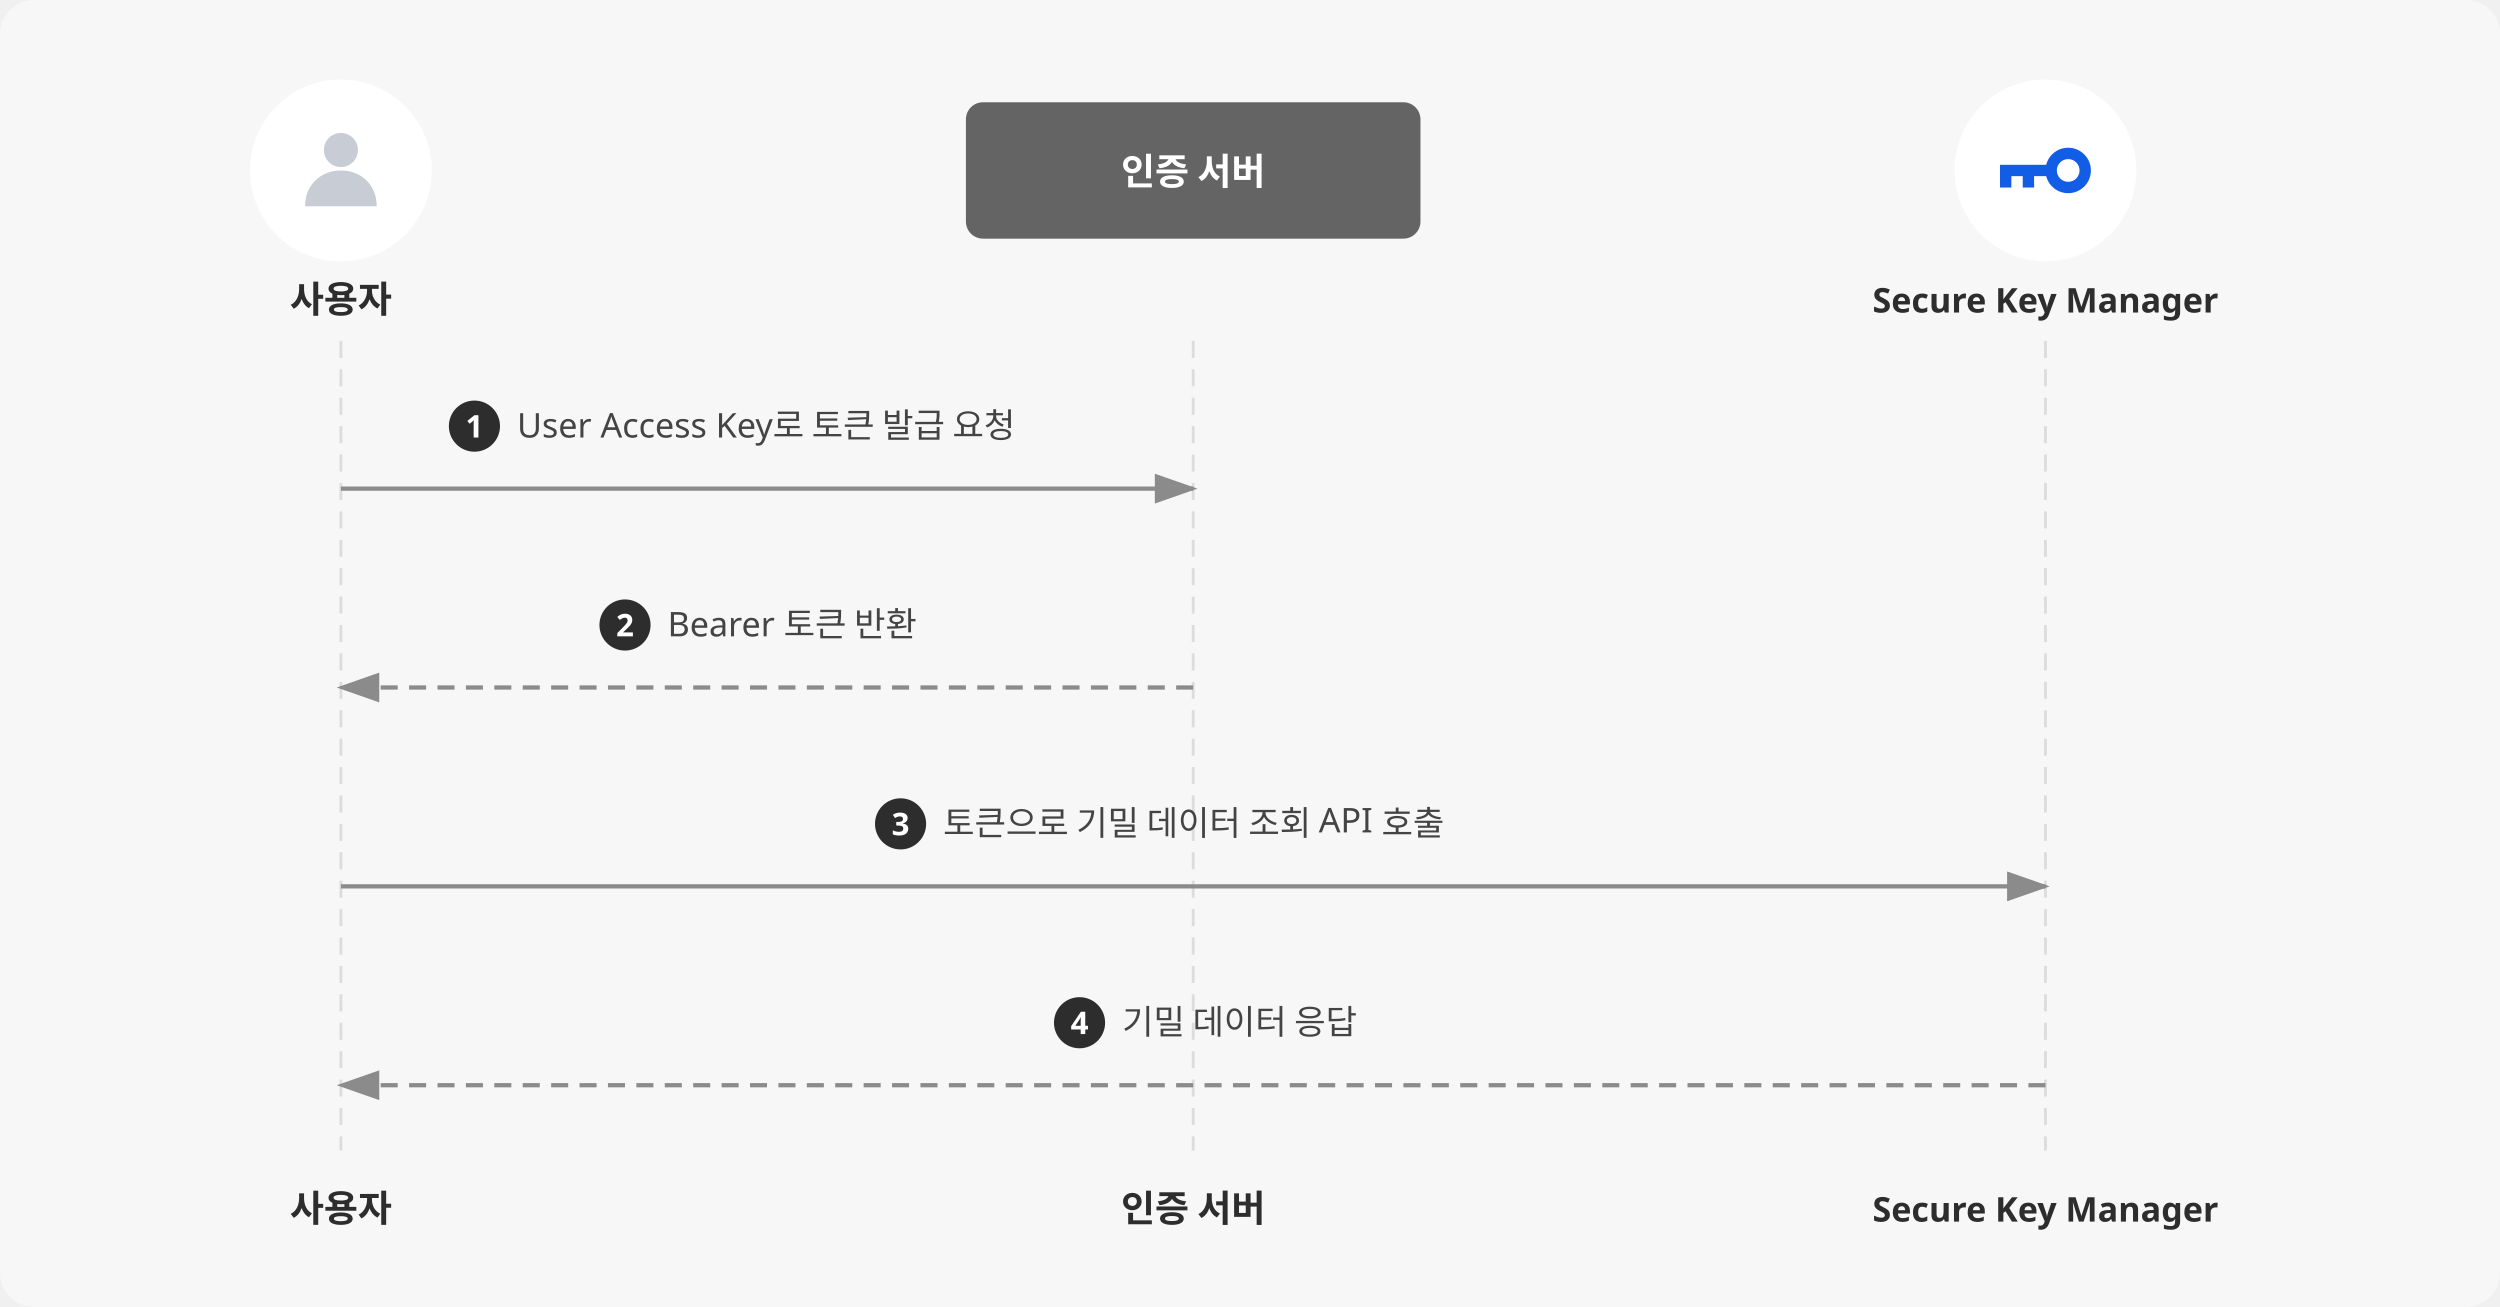
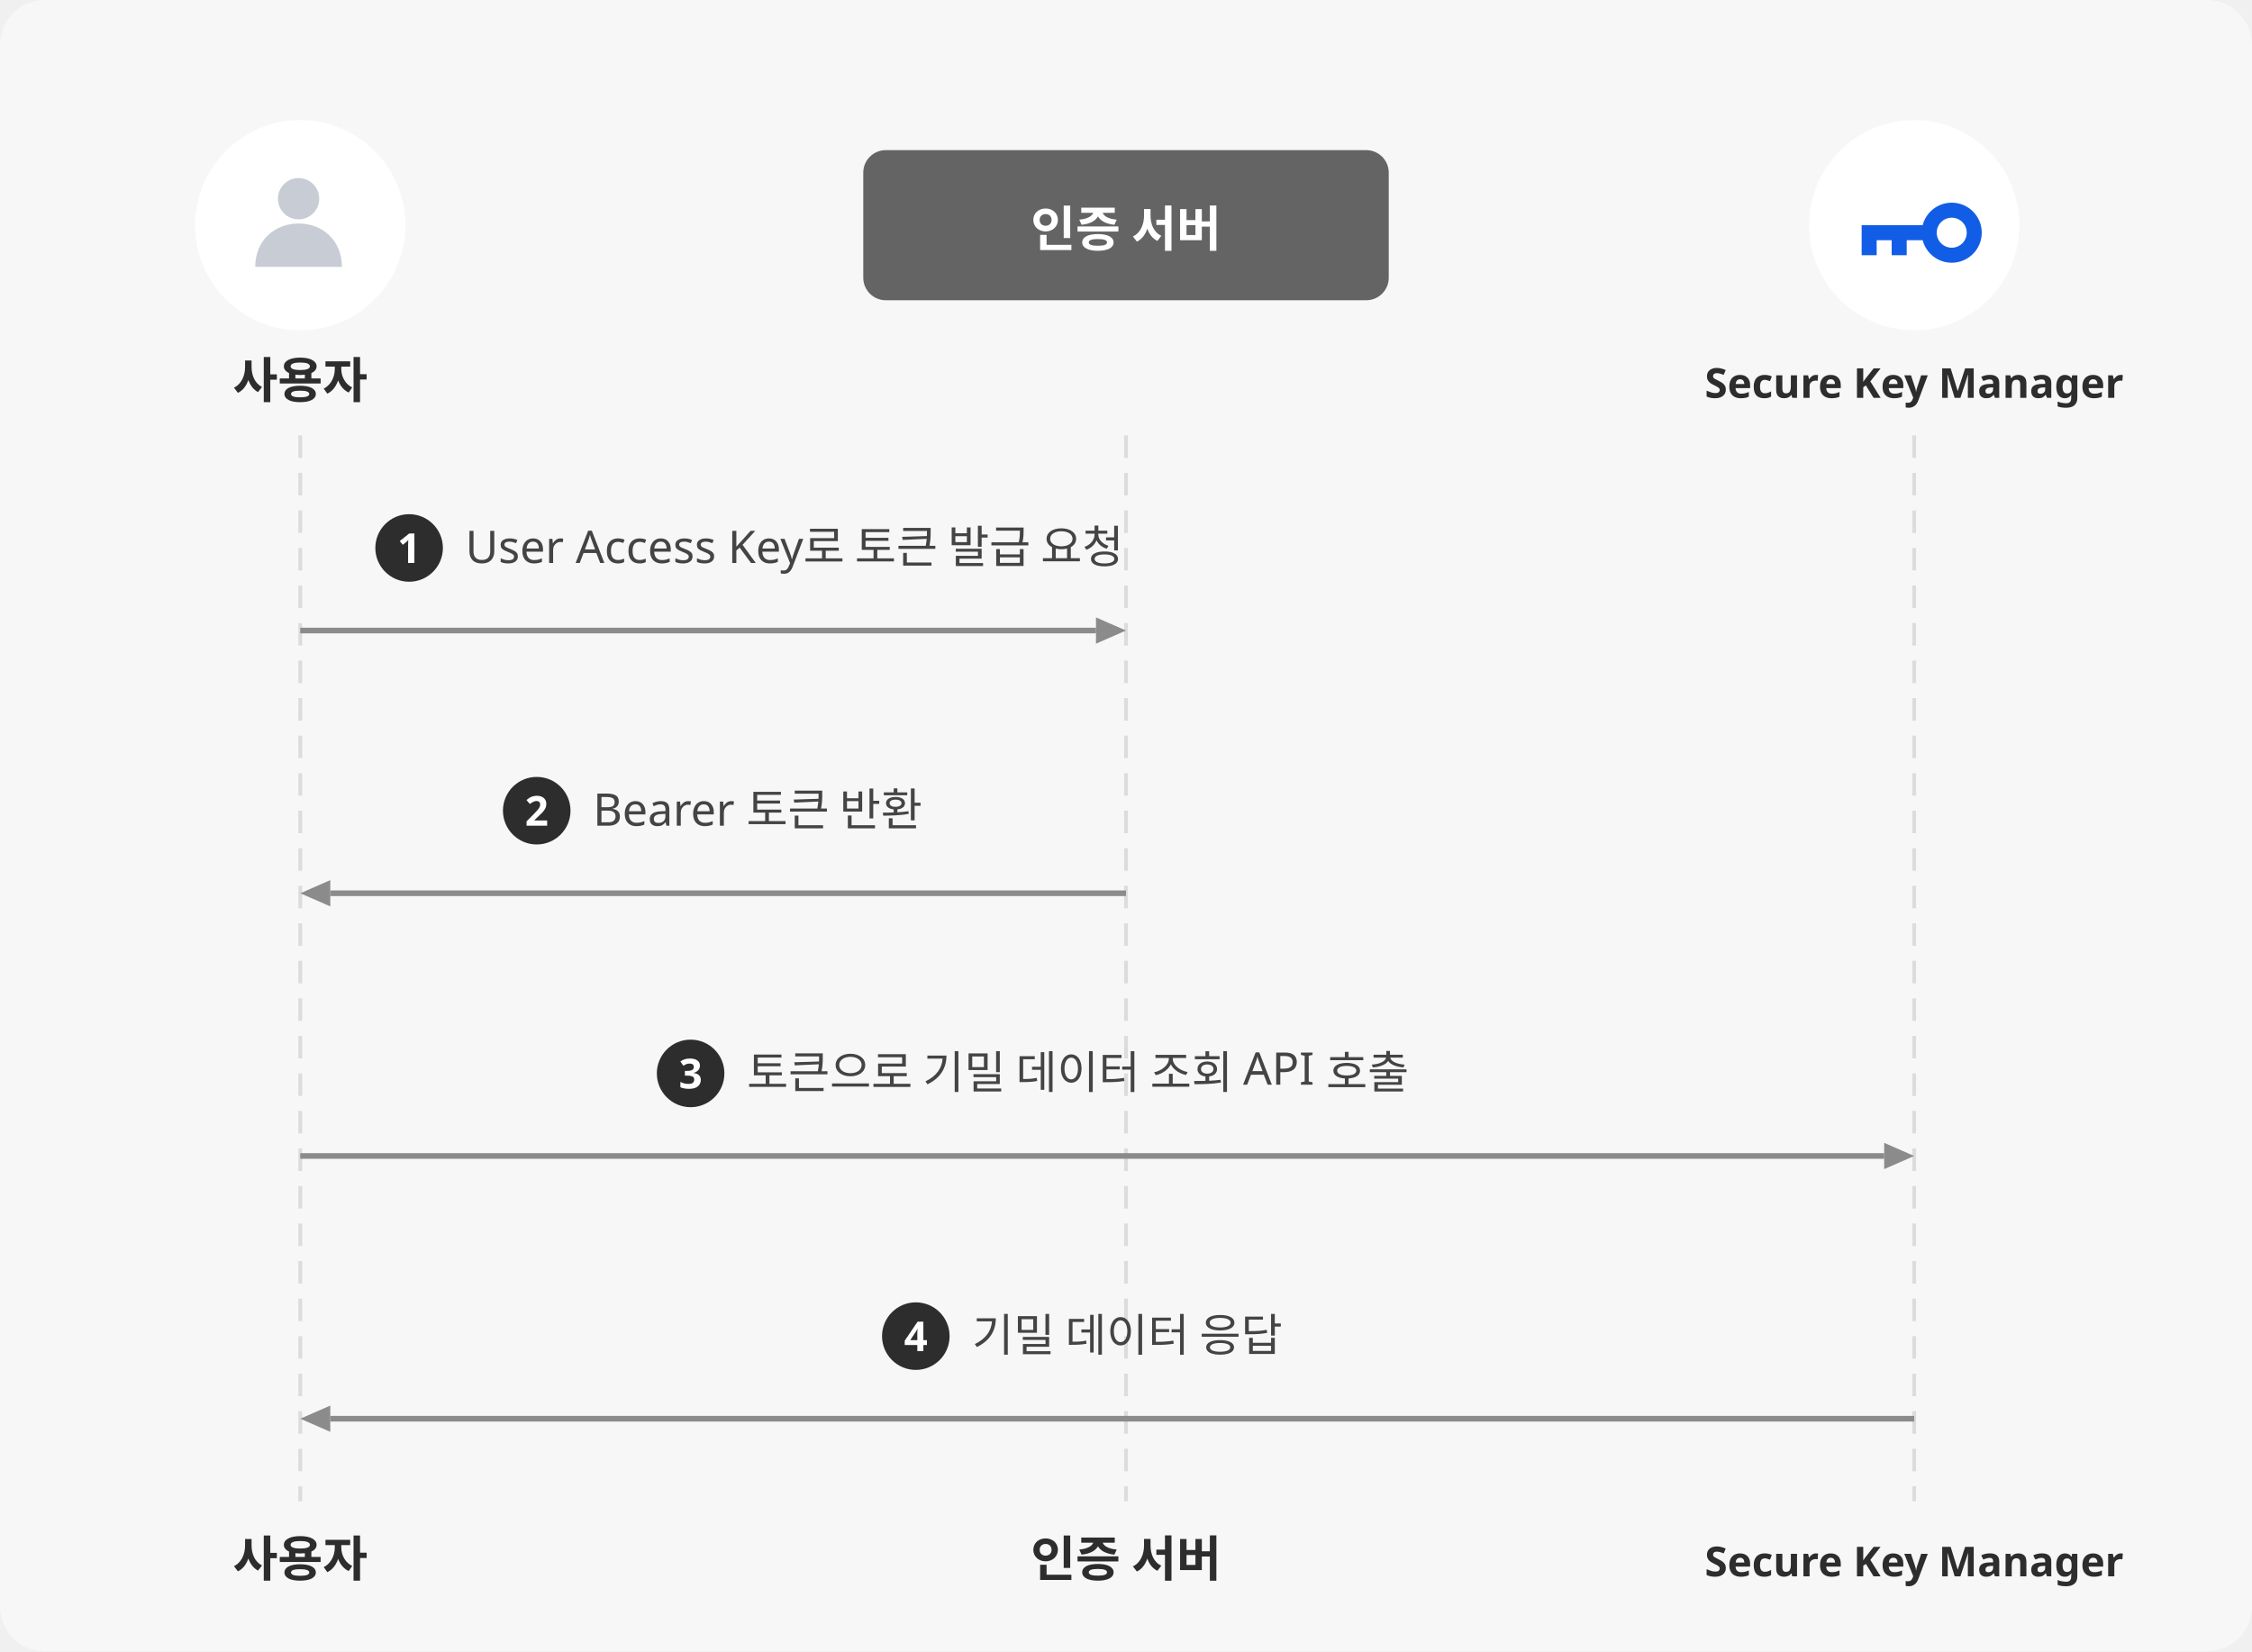
- <svg xmlns="http://www.w3.org/2000/svg" viewBox="0 0 880 460" font-family="'Pretendard', sans-serif">
-   <rect width="880" height="460" rx="12" fill="#F7F7F7" />
-   <defs>
-     <marker id="arrowhead" markerWidth="10" markerHeight="7" refX="9" refY="3.5" orient="auto">
-       <polygon points="0 0, 10 3.5, 0 7" fill="#8B8B8B" />
-     </marker>
-   </defs>
+ <svg xmlns="http://www.w3.org/2000/svg" viewBox="0 0 600 440" font-family="'Pretendard', sans-serif">
+   <rect width="600" height="440" rx="12" fill="#F7F7F7" />
  <g transform="translate(0, 10)">
-     <circle cx="120" cy="50" r="32" fill="#FFFFFF" />
-     <g transform="translate(102.6, 32.6) scale(0.6)">
+     <circle cx="80" cy="50" r="28" fill="#FFFFFF" />
+     <g transform="translate(63.6, 33.6) scale(0.55)">
      <circle cx="29" cy="17" r="10" fill="#C8CCD4" />
      <path fill-rule="evenodd" clip-rule="evenodd" d="M50 50C50 37.217 40.598 29 29 29C17.402 29 8 37.217 8 50H50Z" fill="#C8CCD4" />
    </g>
-     <text x="120" y="100" text-anchor="middle" fill="#2D2D2D" font-size="13" font-weight="600">사용자</text>
-     <rect x="340" y="26" width="160" height="48" rx="6" fill="#646464" />
-     <text x="420" y="55" text-anchor="middle" fill="#FFFFFF" font-size="13" font-weight="600">인증 서버</text>
-     <circle cx="720" cy="50" r="32" fill="#FFFFFF" />
-     <g transform="translate(700, 30)">
+     <text x="80" y="96" text-anchor="middle" fill="#2D2D2D" font-size="13" font-weight="600">사용자</text>
+     <rect x="230" y="30" width="140" height="40" rx="6" fill="#646464" />
+     <text x="300" y="50" text-anchor="middle" dominant-baseline="central" fill="#FFFFFF" font-size="13" font-weight="600">인증 서버</text>
+     <circle cx="510" cy="50" r="28" fill="#FFFFFF" />
+     <g transform="translate(492, 32)">
      <path fill-rule="evenodd" clip-rule="evenodd" d="M36 20C36 24.418 32.418 28 28 28C24.272 28 21.14 25.451 20.252 22H16V26H12V22H8V26H4V22V18H8H12H16H20.252C21.14 14.55 24.272 12 28 12C32.418 12 36 15.582 36 20ZM32 20C32 22.209 30.209 24 28 24C25.791 24 24 22.209 24 20C24 17.791 25.791 16 28 16C30.209 16 32 17.791 32 20Z" fill="#125DE6" />
    </g>
-     <text x="720" y="100" text-anchor="middle" fill="#2D2D2D" font-size="12" font-weight="600">Secure Key Manager</text>
-     <line x1="120" y1="110" x2="120" y2="395" stroke="#DCDCDC" stroke-width="1" stroke-dasharray="6,4" />
-     <line x1="420" y1="110" x2="420" y2="395" stroke="#DCDCDC" stroke-width="1" stroke-dasharray="6,4" />
-     <line x1="720" y1="110" x2="720" y2="395" stroke="#DCDCDC" stroke-width="1" stroke-dasharray="6,4" />
-     <rect x="158" y="131" width="18" height="18" rx="9" fill="#2D2D2D" />
-     <text x="167" y="144" text-anchor="middle" fill="#FFFFFF" font-size="11" font-weight="700">1</text>
-     <text x="182" y="144" fill="#444444" font-size="12">User Access Key로 토큰 발급 요청</text>
-     <line x1="120" y1="162" x2="420" y2="162" stroke="#8B8B8B" stroke-width="1.5" marker-end="url(#arrowhead)" />
-     <rect x="211" y="201" width="18" height="18" rx="9" fill="#2D2D2D" />
-     <text x="220" y="214" text-anchor="middle" fill="#FFFFFF" font-size="11" font-weight="700">2</text>
-     <text x="235" y="214" fill="#444444" font-size="12">Bearer 토큰 반환</text>
-     <line x1="420" y1="232" x2="120" y2="232" stroke="#8B8B8B" stroke-width="1.5" stroke-dasharray="6,4" marker-end="url(#arrowhead)" />
-     <rect x="308" y="271" width="18" height="18" rx="9" fill="#2D2D2D" />
-     <text x="317" y="284" text-anchor="middle" fill="#FFFFFF" font-size="11" font-weight="700">3</text>
-     <text x="332" y="284" fill="#444444" font-size="12">토큰으로 기밀 데이터 조회 API 호출</text>
-     <line x1="120" y1="302" x2="720" y2="302" stroke="#8B8B8B" stroke-width="1.5" marker-end="url(#arrowhead)" />
-     <rect x="371" y="341" width="18" height="18" rx="9" fill="#2D2D2D" />
-     <text x="380" y="354" text-anchor="middle" fill="#FFFFFF" font-size="11" font-weight="700">4</text>
-     <text x="395" y="354" fill="#444444" font-size="12">기밀 데이터 응답</text>
-     <line x1="720" y1="372" x2="120" y2="372" stroke="#8B8B8B" stroke-width="1.5" stroke-dasharray="6,4" marker-end="url(#arrowhead)" />
-     <text x="120" y="420" text-anchor="middle" fill="#2D2D2D" font-size="13" font-weight="600">사용자</text>
-     <text x="420" y="420" text-anchor="middle" fill="#2D2D2D" font-size="13" font-weight="600">인증 서버</text>
-     <text x="720" y="420" text-anchor="middle" fill="#2D2D2D" font-size="12" font-weight="600">Secure Key Manager</text>
+     <text x="510" y="96" text-anchor="middle" fill="#2D2D2D" font-size="11" font-weight="600">Secure Key Manager</text>
+     <line x1="80" y1="106" x2="80" y2="390" stroke="#DCDCDC" stroke-width="1" stroke-dasharray="6,4" />
+     <line x1="300" y1="106" x2="300" y2="390" stroke="#DCDCDC" stroke-width="1" stroke-dasharray="6,4" />
+     <line x1="510" y1="106" x2="510" y2="390" stroke="#DCDCDC" stroke-width="1" stroke-dasharray="6,4" />
+     <rect x="100" y="127" width="18" height="18" rx="9" fill="#2D2D2D" />
+     <text x="109" y="140" text-anchor="middle" fill="#FFFFFF" font-size="11" font-weight="700">1</text>
+     <text x="124" y="140" fill="#444444" font-size="12">User Access Key로 토큰 발급 요청</text>
+     <line x1="80" y1="158" x2="292" y2="158" stroke="#8B8B8B" stroke-width="1.5" />
+     <polygon points="292,154.5 300,158 292,161.5" fill="#8B8B8B" />
+     <rect x="134" y="197" width="18" height="18" rx="9" fill="#2D2D2D" />
+     <text x="143" y="210" text-anchor="middle" fill="#FFFFFF" font-size="11" font-weight="700">2</text>
+     <text x="158" y="210" fill="#444444" font-size="12">Bearer 토큰 반환</text>
+     <line x1="300" y1="228" x2="88" y2="228" stroke="#8B8B8B" stroke-width="1.5" />
+     <polygon points="88,224.5 80,228 88,231.5" fill="#8B8B8B" />
+     <rect x="175" y="267" width="18" height="18" rx="9" fill="#2D2D2D" />
+     <text x="184" y="280" text-anchor="middle" fill="#FFFFFF" font-size="11" font-weight="700">3</text>
+     <text x="199" y="280" fill="#444444" font-size="12">토큰으로 기밀 데이터 조회 API 호출</text>
+     <line x1="80" y1="298" x2="502" y2="298" stroke="#8B8B8B" stroke-width="1.5" />
+     <polygon points="502,294.5 510,298 502,301.5" fill="#8B8B8B" />
+     <rect x="235" y="337" width="18" height="18" rx="9" fill="#2D2D2D" />
+     <text x="244" y="350" text-anchor="middle" fill="#FFFFFF" font-size="11" font-weight="700">4</text>
+     <text x="259" y="350" fill="#444444" font-size="12">기밀 데이터 응답</text>
+     <line x1="510" y1="368" x2="88" y2="368" stroke="#8B8B8B" stroke-width="1.5" />
+     <polygon points="88,364.5 80,368 88,371.5" fill="#8B8B8B" />
+     <text x="80" y="410" text-anchor="middle" fill="#2D2D2D" font-size="13" font-weight="600">사용자</text>
+     <text x="300" y="410" text-anchor="middle" fill="#2D2D2D" font-size="13" font-weight="600">인증 서버</text>
+     <text x="510" y="410" text-anchor="middle" fill="#2D2D2D" font-size="11" font-weight="600">Secure Key Manager</text>
  </g>
</svg>
